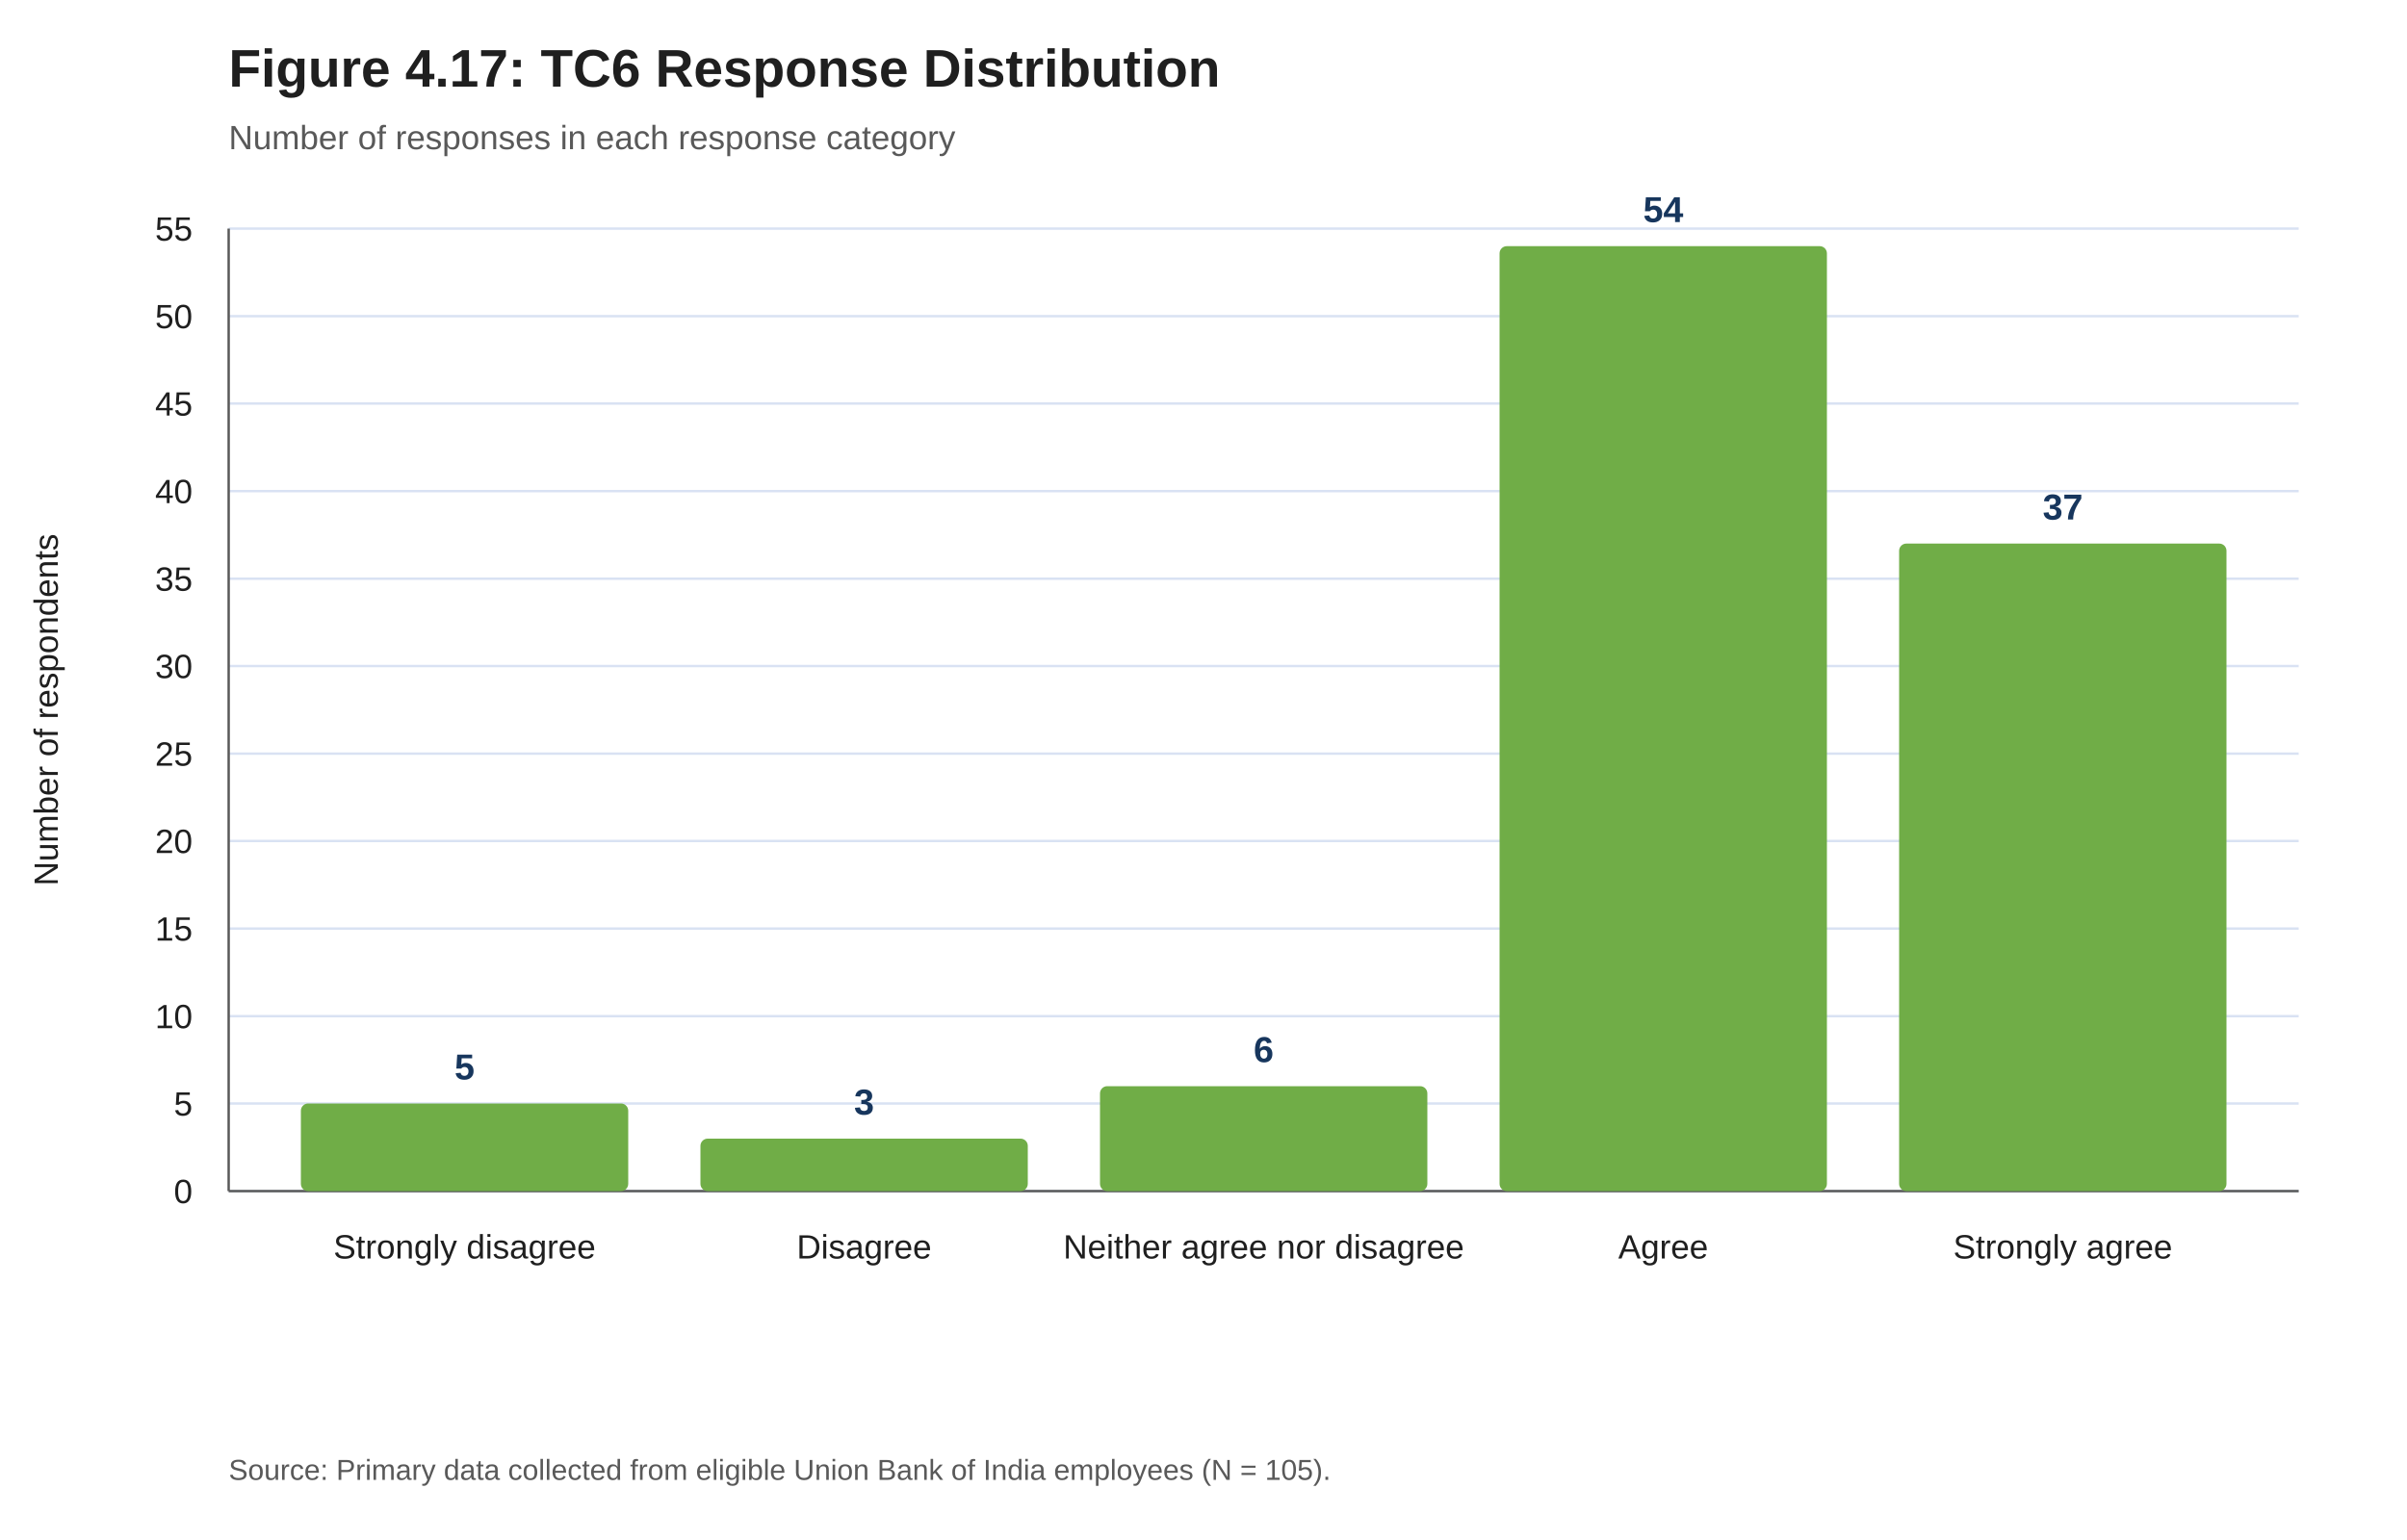
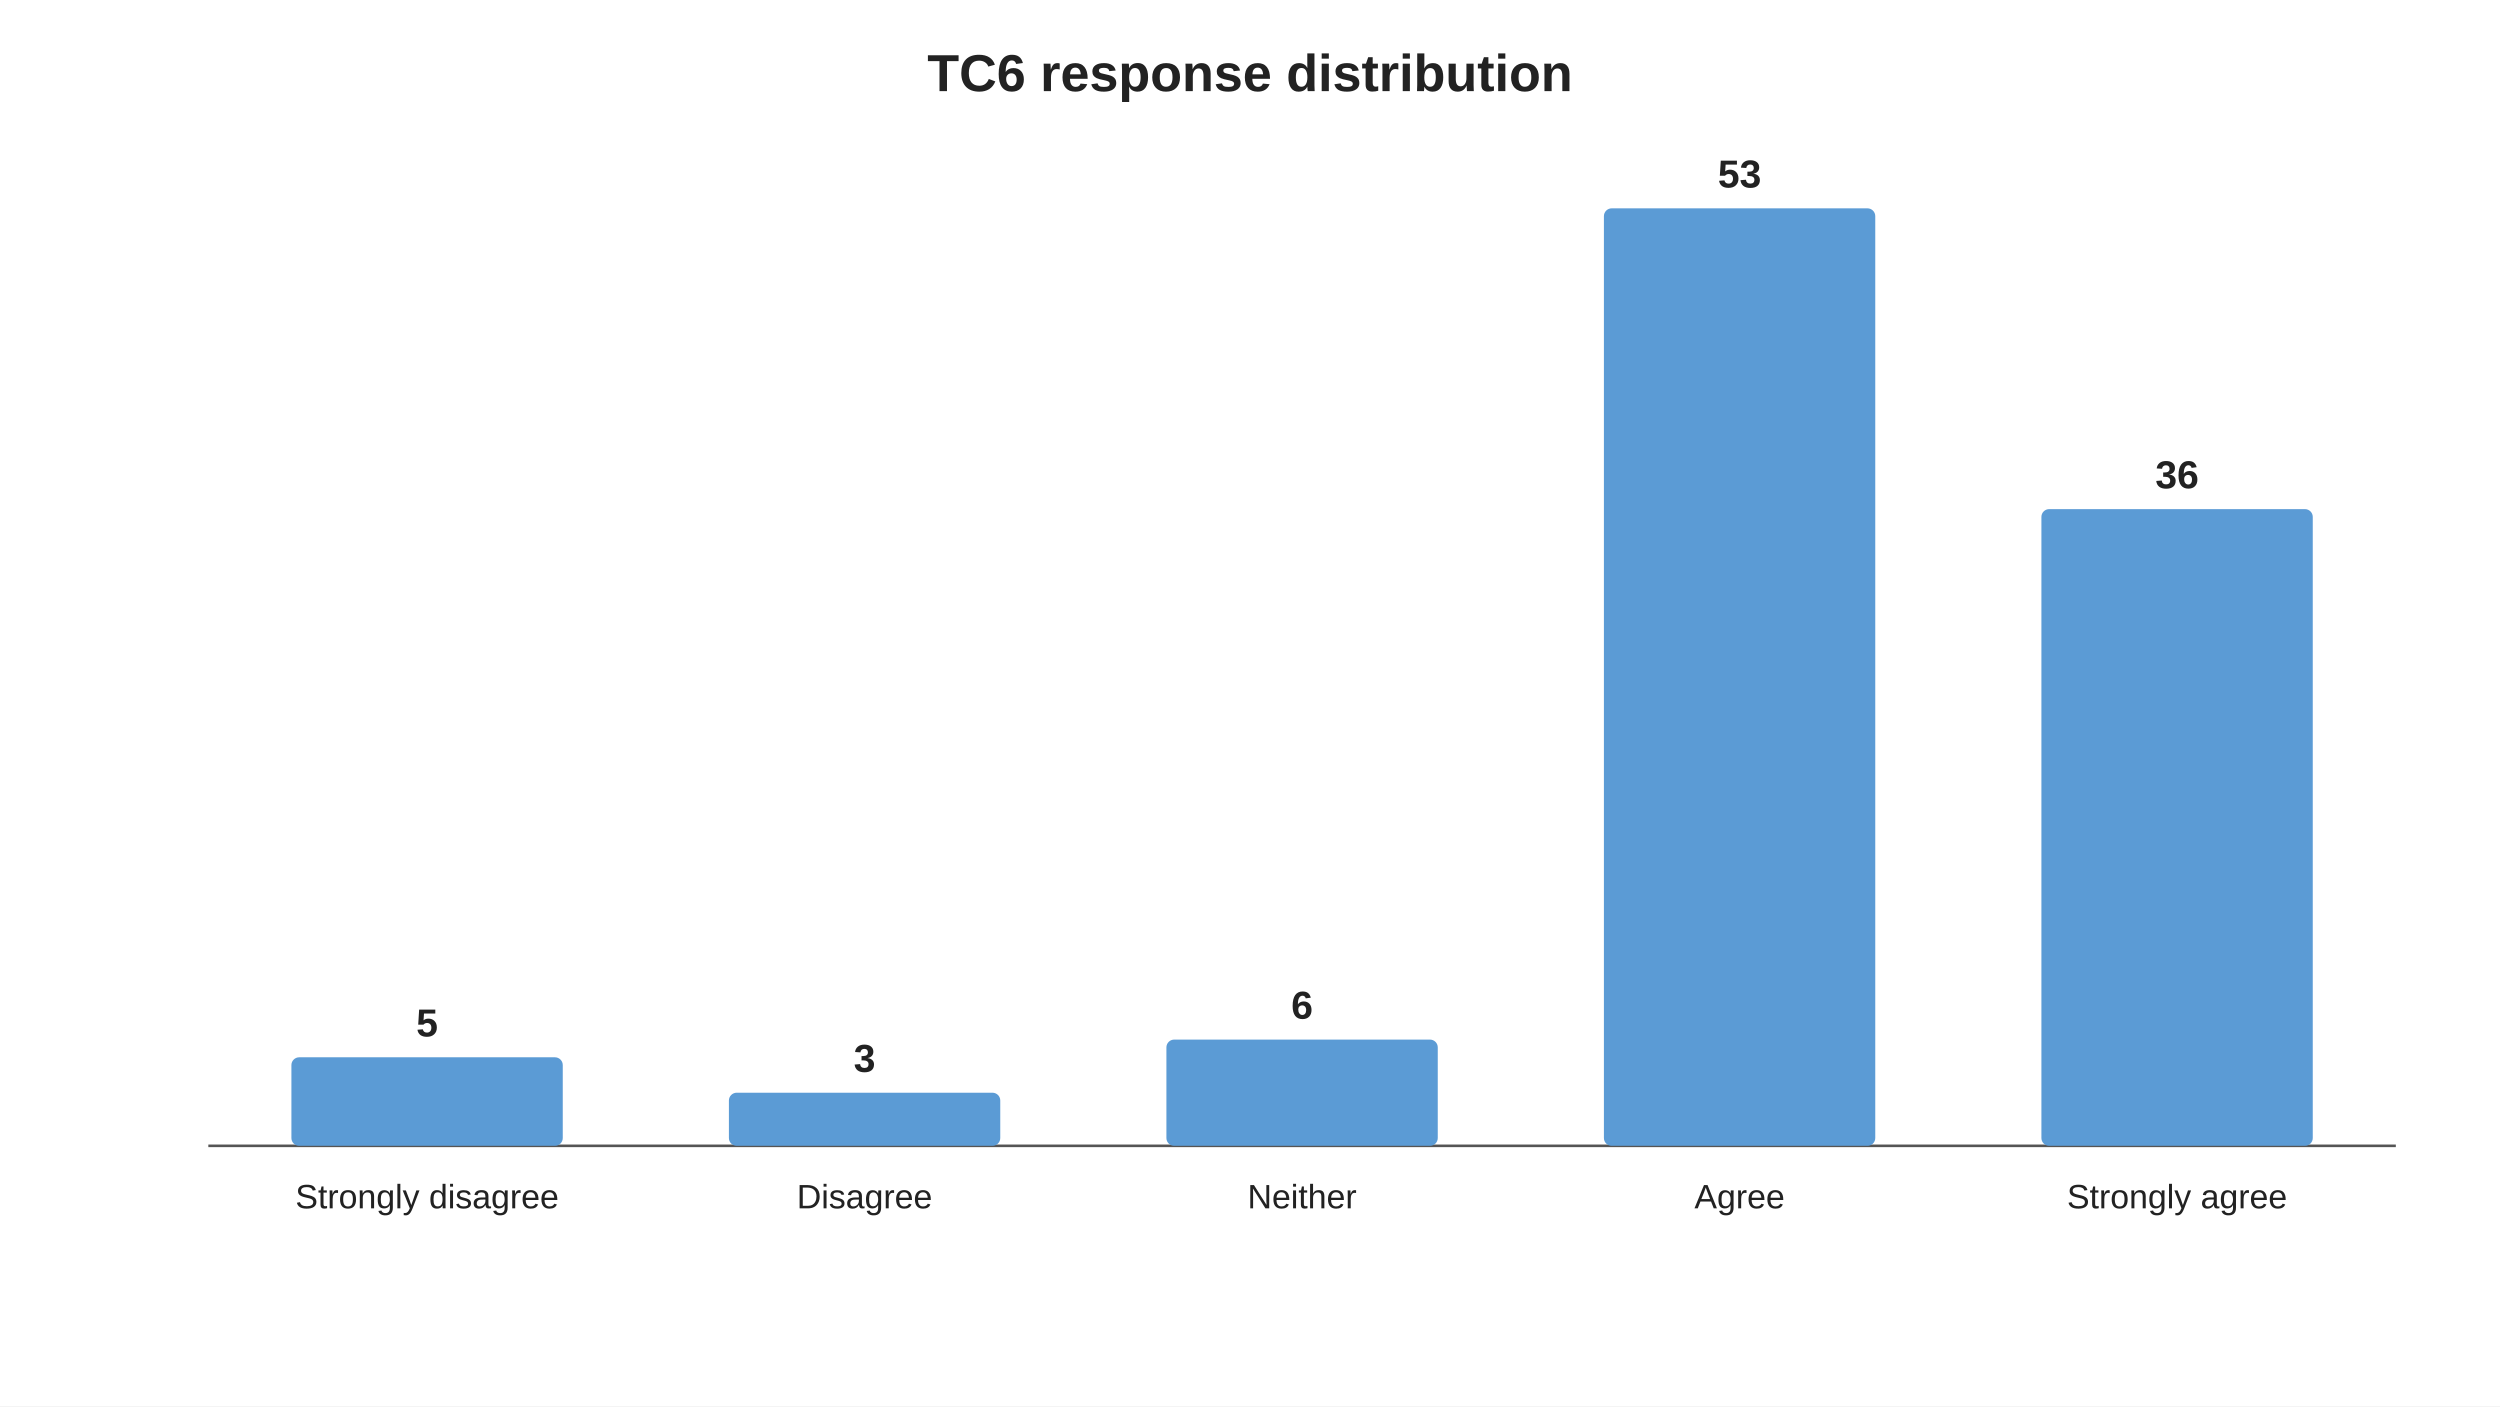
- <svg xmlns="http://www.w3.org/2000/svg" width="1000" height="640" viewBox="0 0 1000 640">
+ <svg xmlns="http://www.w3.org/2000/svg" width="960" height="540" viewBox="0 0 960 540">
+   <style>text{font-family:Arial,sans-serif;fill:#222}.t{font-size:20px;font-weight:bold}.a{font-size:13px}.v{font-size:15px;font-weight:bold}</style>
  <rect width="100%" height="100%" fill="white" />
-   <style>text{font-family:Arial,sans-serif;fill:#1f1f1f}.title{font-size:22px;font-weight:700}.sub{font-size:14px;fill:#595959}.axis{font-size:14px}.label{font-size:14px}.value{font-size:15px;font-weight:700;fill:#17365d}.source{font-size:12px;fill:#595959}</style>
-   <text class="title" x="95" y="36">Figure 4.17: TC6 Response Distribution</text>
-   <text class="sub" x="95" y="62">Number of responses in each response category</text>
-   <line x1="95" y1="495.0" x2="955" y2="495.0" stroke="#d9e2f3" stroke-width="1" />
-   <text class="axis" x="80" y="500.0" text-anchor="end">0</text>
-   <line x1="95" y1="458.6" x2="955" y2="458.6" stroke="#d9e2f3" stroke-width="1" />
-   <text class="axis" x="80" y="463.6" text-anchor="end">5</text>
-   <line x1="95" y1="422.3" x2="955" y2="422.3" stroke="#d9e2f3" stroke-width="1" />
-   <text class="axis" x="80" y="427.3" text-anchor="end">10</text>
-   <line x1="95" y1="385.9" x2="955" y2="385.9" stroke="#d9e2f3" stroke-width="1" />
-   <text class="axis" x="80" y="390.9" text-anchor="end">15</text>
-   <line x1="95" y1="349.5" x2="955" y2="349.5" stroke="#d9e2f3" stroke-width="1" />
-   <text class="axis" x="80" y="354.5" text-anchor="end">20</text>
-   <line x1="95" y1="313.2" x2="955" y2="313.2" stroke="#d9e2f3" stroke-width="1" />
-   <text class="axis" x="80" y="318.2" text-anchor="end">25</text>
-   <line x1="95" y1="276.8" x2="955" y2="276.8" stroke="#d9e2f3" stroke-width="1" />
-   <text class="axis" x="80" y="281.8" text-anchor="end">30</text>
-   <line x1="95" y1="240.5" x2="955" y2="240.5" stroke="#d9e2f3" stroke-width="1" />
-   <text class="axis" x="80" y="245.5" text-anchor="end">35</text>
-   <line x1="95" y1="204.1" x2="955" y2="204.1" stroke="#d9e2f3" stroke-width="1" />
-   <text class="axis" x="80" y="209.1" text-anchor="end">40</text>
-   <line x1="95" y1="167.7" x2="955" y2="167.7" stroke="#d9e2f3" stroke-width="1" />
-   <text class="axis" x="80" y="172.7" text-anchor="end">45</text>
-   <line x1="95" y1="131.4" x2="955" y2="131.4" stroke="#d9e2f3" stroke-width="1" />
-   <text class="axis" x="80" y="136.4" text-anchor="end">50</text>
-   <line x1="95" y1="95.0" x2="955" y2="95.0" stroke="#d9e2f3" stroke-width="1" />
-   <text class="axis" x="80" y="100.0" text-anchor="end">55</text>
-   <line x1="95" y1="95" x2="95" y2="495" stroke="#595959" />
-   <line x1="95" y1="495" x2="955" y2="495" stroke="#595959" />
-   <text class="axis" x="24" y="295.0" transform="rotate(-90 24 295.0)" text-anchor="middle">Number of respondents</text>
-   <rect x="125.0" y="458.6" width="136.0" height="36.4" rx="3" fill="#70AD47" />
-   <text class="value" x="193.0" y="448.6" text-anchor="middle">5</text>
-   <text class="label" x="193.0" y="523" text-anchor="middle">Strongly disagree</text>
-   <rect x="291.0" y="473.2" width="136.0" height="21.8" rx="3" fill="#70AD47" />
-   <text class="value" x="359.0" y="463.2" text-anchor="middle">3</text>
-   <text class="label" x="359.0" y="523" text-anchor="middle">Disagree</text>
-   <rect x="457.0" y="451.4" width="136.0" height="43.6" rx="3" fill="#70AD47" />
-   <text class="value" x="525.0" y="441.4" text-anchor="middle">6</text>
-   <text class="label" x="525.0" y="523" text-anchor="middle">Neither agree nor disagree</text>
-   <rect x="623.0" y="102.3" width="136.0" height="392.7" rx="3" fill="#70AD47" />
-   <text class="value" x="691.0" y="92.3" text-anchor="middle">54</text>
-   <text class="label" x="691.0" y="523" text-anchor="middle">Agree</text>
-   <rect x="789.0" y="225.9" width="136.0" height="269.1" rx="3" fill="#70AD47" />
-   <text class="value" x="857.0" y="215.9" text-anchor="middle">37</text>
-   <text class="label" x="857.0" y="523" text-anchor="middle">Strongly agree</text>
-   <text class="source" x="95" y="615">Source: Primary data collected from eligible Union Bank of India employees (N = 105).</text>
+   <text class="t" x="480.0" y="35" text-anchor="middle">TC6 response distribution</text>
+   <line x1="80" y1="440" x2="920" y2="440" stroke="#555" />
+   <rect x="111.9" y="406.0" width="104.2" height="34.0" fill="#5B9BD5" rx="3" />
+   <text class="v" x="164.0" y="398.0" text-anchor="middle">5</text>
+   <text class="a" x="164.0" y="464" text-anchor="middle">Strongly disagree</text>
+   <rect x="279.9" y="419.6" width="104.2" height="20.4" fill="#5B9BD5" rx="3" />
+   <text class="v" x="332.0" y="411.6" text-anchor="middle">3</text>
+   <text class="a" x="332.0" y="464" text-anchor="middle">Disagree</text>
+   <rect x="447.9" y="399.2" width="104.2" height="40.8" fill="#5B9BD5" rx="3" />
+   <text class="v" x="500.0" y="391.2" text-anchor="middle">6</text>
+   <text class="a" x="500.0" y="464" text-anchor="middle">Neither</text>
+   <rect x="615.9" y="80.0" width="104.2" height="360.0" fill="#5B9BD5" rx="3" />
+   <text class="v" x="668.0" y="72.0" text-anchor="middle">53</text>
+   <text class="a" x="668.0" y="464" text-anchor="middle">Agree</text>
+   <rect x="783.9" y="195.5" width="104.2" height="244.5" fill="#5B9BD5" rx="3" />
+   <text class="v" x="836.0" y="187.5" text-anchor="middle">36</text>
+   <text class="a" x="836.0" y="464" text-anchor="middle">Strongly agree</text>
</svg>
